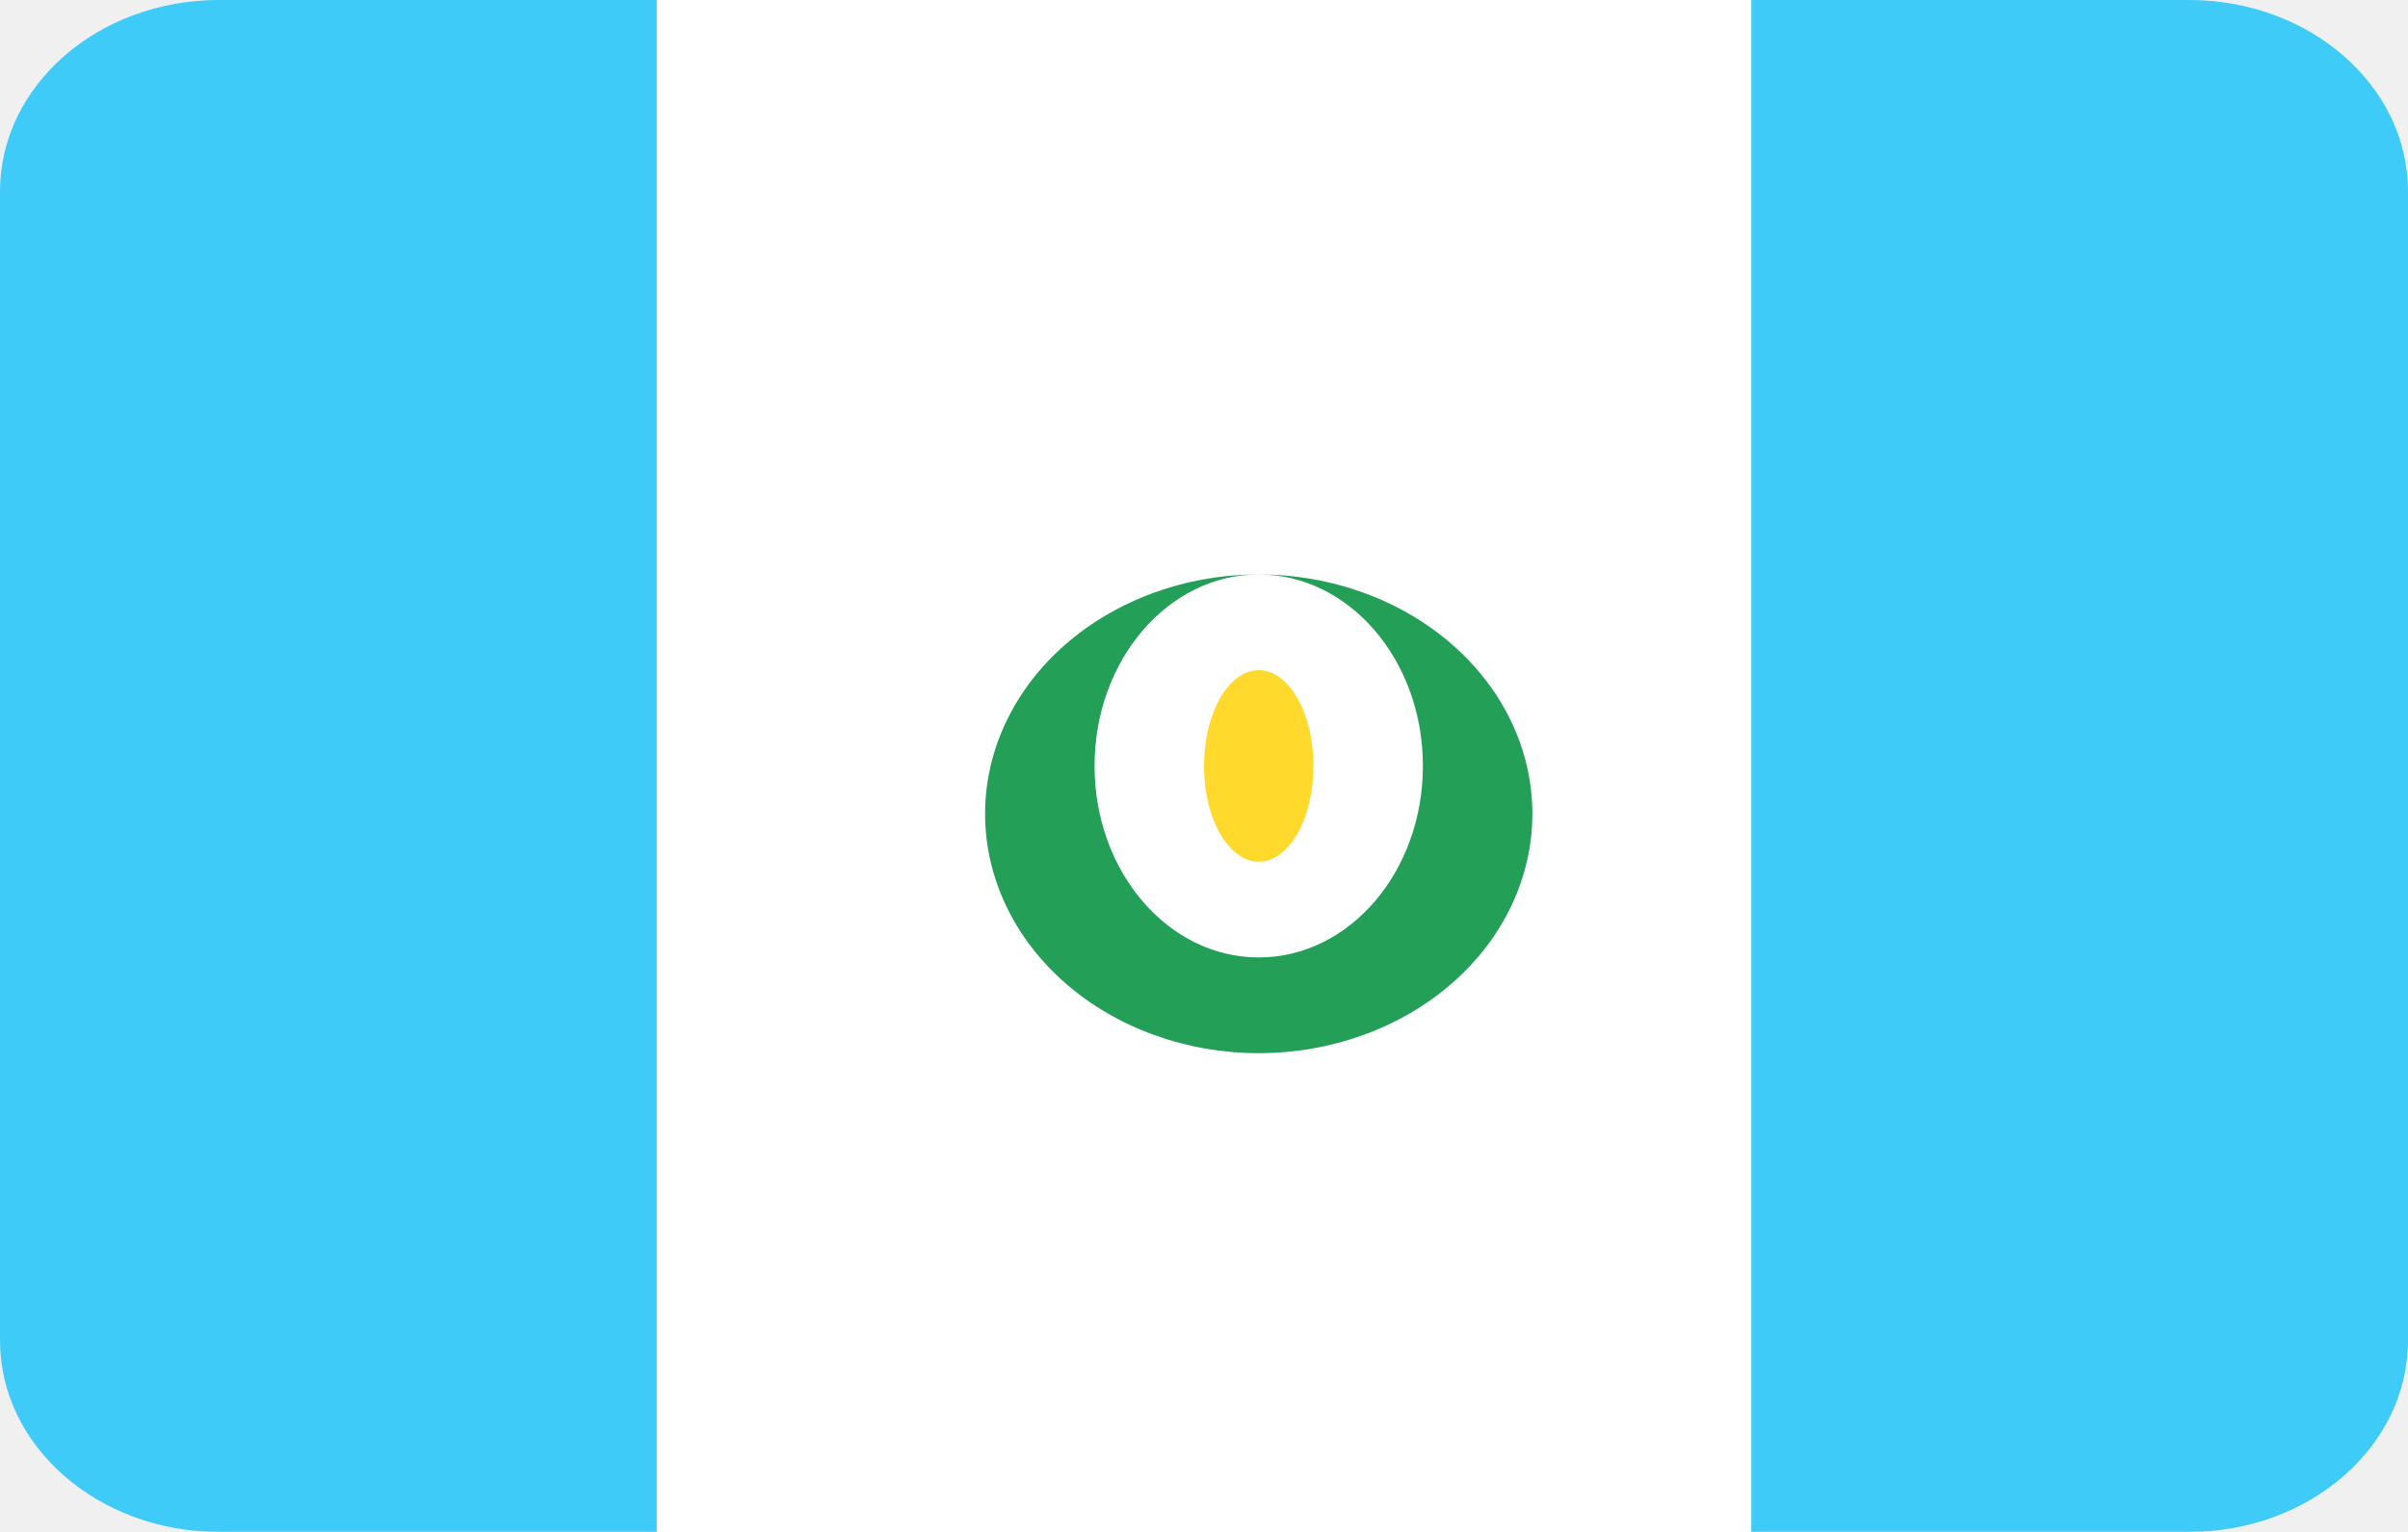
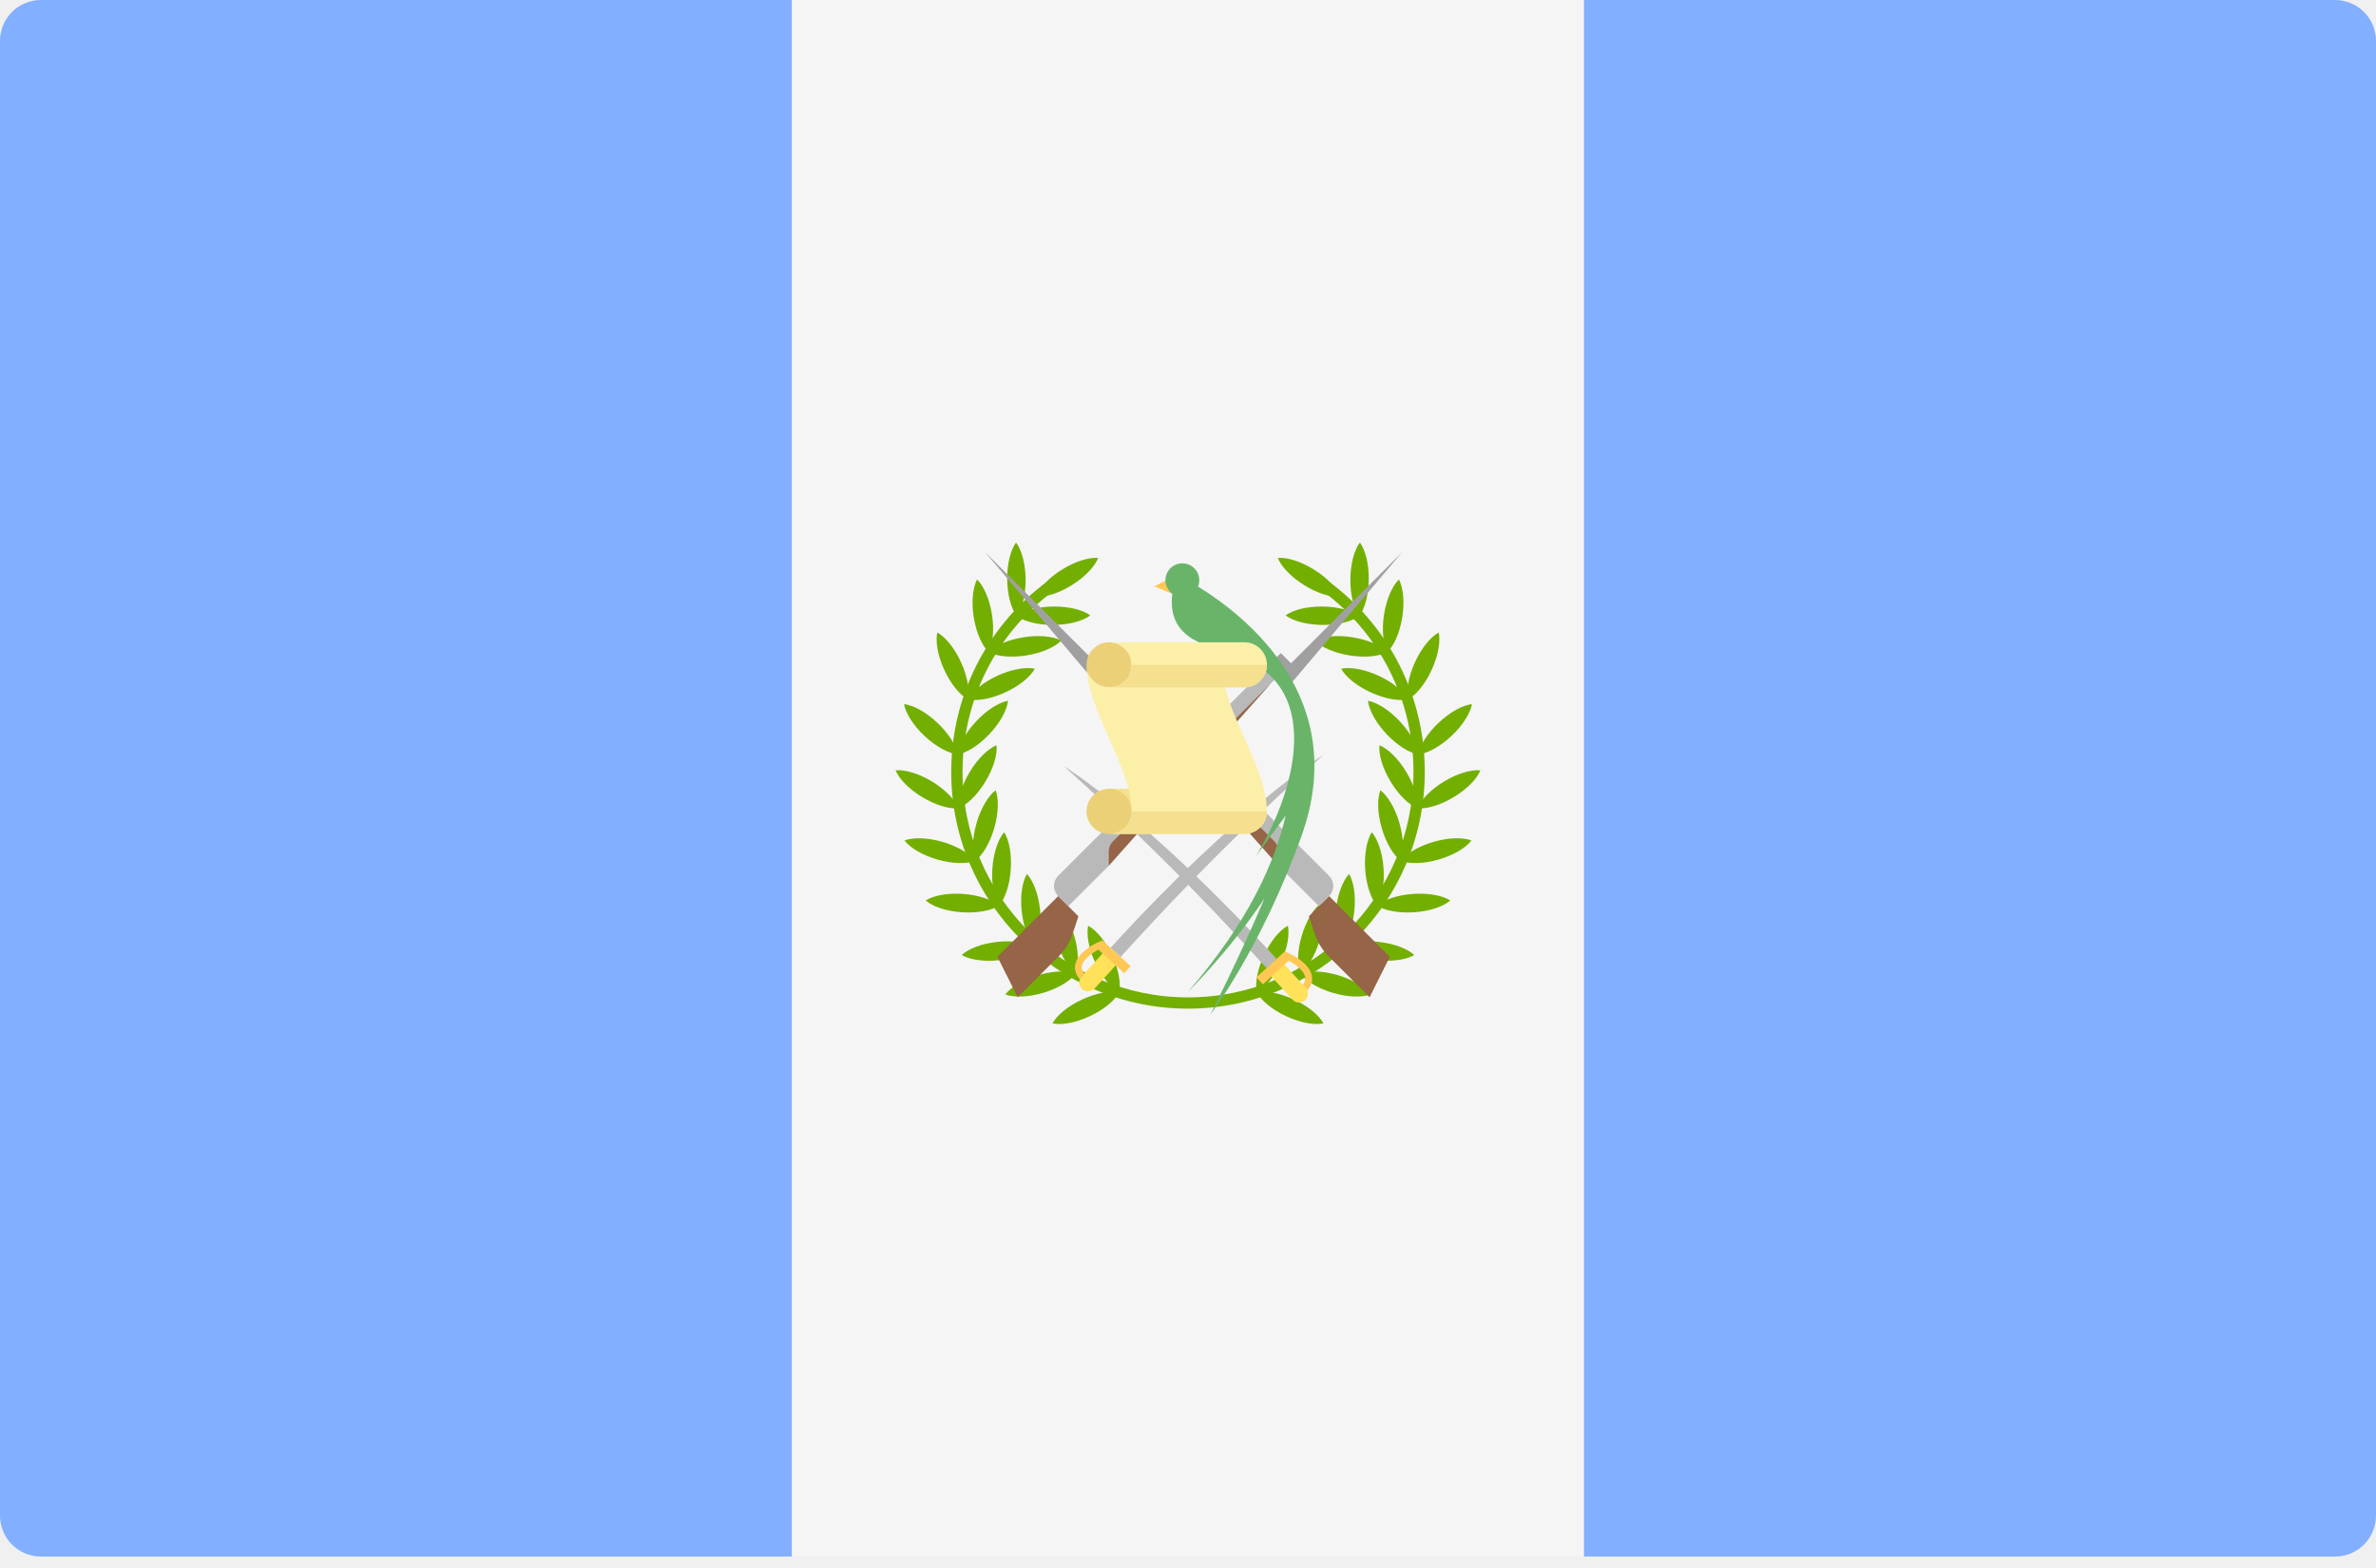
- <svg xmlns="http://www.w3.org/2000/svg" width="55" height="35" viewBox="0 0 55 35" fill="none">
-   <mask id="mask0_315_710" style="mask-type:luminance" maskUnits="userSpaceOnUse" x="0" y="0" width="55" height="35">
-     <path d="M0 0H55V35H0V0Z" fill="white" />
-   </mask>
-   <g mask="url(#mask0_315_710)">
-     <mask id="mask1_315_710" style="mask-type:luminance" maskUnits="userSpaceOnUse" x="0" y="0" width="55" height="35">
-       <path d="M50 0H5C2.239 0 0 1.959 0 4.375V30.625C0 33.041 2.239 35 5 35H50C52.761 35 55 33.041 55 30.625V4.375C55 1.959 52.761 0 50 0Z" fill="white" />
-     </mask>
-     <g mask="url(#mask1_315_710)">
-       <path d="M50 0H5C2.239 0 0 1.959 0 4.375V30.625C0 33.041 2.239 35 5 35H50C52.761 35 55 33.041 55 30.625V4.375C55 1.959 52.761 0 50 0Z" fill="white" />
-       <path d="M40 0H55V35H40V0ZM0 0H15V35H0V0Z" fill="#3ECBF8" />
-       <path d="M28.75 19.688C29.44 19.688 30 18.707 30 17.5C30 16.293 29.44 15.312 28.75 15.312C28.06 15.312 27.5 16.293 27.5 17.5C27.5 18.707 28.06 19.688 28.75 19.688Z" fill="#FFDA2C" />
-       <path fill-rule="evenodd" clip-rule="evenodd" d="M35 18.594C35 17.143 34.342 15.752 33.169 14.727C31.997 13.701 30.408 13.125 28.75 13.125C27.092 13.125 25.503 13.701 24.331 14.727C23.159 15.752 22.5 17.143 22.5 18.594C22.5 20.044 23.159 21.435 24.331 22.461C25.503 23.486 27.092 24.062 28.75 24.062C30.408 24.062 31.997 23.486 33.169 22.461C34.342 21.435 35 20.044 35 18.594ZM28.75 21.875C30.82 21.875 32.5 19.917 32.5 17.5C32.5 15.083 30.82 13.125 28.75 13.125C26.68 13.125 25 15.083 25 17.5C25 19.917 26.68 21.875 28.75 21.875Z" fill="#249F58" />
-     </g>
-   </g>
+ <svg xmlns="http://www.w3.org/2000/svg" width="50" height="33" viewBox="0 0 50 33" fill="none">
+   <path d="M16.667 32.759H0.862C0.386 32.759 0 32.373 0 31.897V0.862C0 0.386 0.386 0 0.862 0H16.667V32.759Z" fill="#82AFFF" />
+   <path d="M33.334 0H16.667V32.759H33.334V0Z" fill="#F5F5F5" />
+   <path d="M49.138 32.759H33.333V0H49.138C49.614 0 50 0.386 50 0.862V31.896C50 32.373 49.614 32.759 49.138 32.759Z" fill="#82AFFF" />
+   <path d="M24.782 12.093L24.288 12.341L24.743 12.528L24.782 12.093Z" fill="#FFC855" />
+   <path d="M25 21.228C22.252 21.228 20.017 18.993 20.017 16.246C20.017 14.539 20.876 12.97 22.315 12.048L22.443 12.247C21.073 13.126 20.255 14.62 20.255 16.246C20.255 18.862 22.383 20.991 25 20.991L25 21.228Z" fill="#73AF00" />
+   <path d="M22.148 21.539C22.338 21.578 22.631 21.528 22.931 21.388C23.232 21.248 23.459 21.056 23.552 20.885C23.362 20.847 23.069 20.897 22.768 21.037C22.467 21.177 22.241 21.369 22.148 21.539Z" fill="#73AF00" />
+   <path d="M23.552 20.885C23.591 20.696 23.541 20.403 23.401 20.102C23.261 19.801 23.069 19.574 22.898 19.482C22.86 19.672 22.91 19.965 23.05 20.265C23.19 20.566 23.382 20.793 23.552 20.885Z" fill="#73AF00" />
+   <path d="M21.155 20.93C21.338 20.996 21.635 20.989 21.953 20.895C22.271 20.801 22.523 20.644 22.64 20.489C22.458 20.423 22.161 20.43 21.843 20.524C21.524 20.618 21.272 20.775 21.155 20.93Z" fill="#73AF00" />
+   <path d="M22.64 20.489C22.706 20.307 22.7 20.01 22.605 19.692C22.511 19.373 22.354 19.121 22.199 19.005C22.133 19.187 22.14 19.484 22.234 19.802C22.329 20.12 22.485 20.373 22.64 20.489Z" fill="#73AF00" />
+   <path d="M20.237 20.099C20.404 20.197 20.698 20.244 21.028 20.208C21.358 20.172 21.634 20.064 21.777 19.932C21.609 19.834 21.316 19.787 20.986 19.823C20.656 19.859 20.38 19.968 20.237 20.099Z" fill="#73AF00" />
+   <path d="M21.777 19.932C21.875 19.765 21.922 19.471 21.886 19.141C21.85 18.811 21.741 18.535 21.61 18.393C21.512 18.56 21.465 18.853 21.501 19.183C21.537 19.513 21.645 19.79 21.777 19.932Z" fill="#73AF00" />
+   <path d="M19.479 18.952C19.626 19.078 19.906 19.176 20.237 19.199C20.568 19.222 20.86 19.164 21.023 19.06C20.876 18.934 20.595 18.836 20.264 18.813C19.933 18.79 19.642 18.848 19.479 18.952Z" fill="#73AF00" />
+   <path d="M21.023 19.06C21.149 18.913 21.247 18.632 21.27 18.301C21.293 17.97 21.235 17.678 21.131 17.515C21.005 17.662 20.907 17.943 20.884 18.274C20.86 18.605 20.919 18.896 21.023 19.06Z" fill="#73AF00" />
+   <path d="M19.034 17.688C19.151 17.842 19.405 17.997 19.724 18.089C20.043 18.181 20.34 18.186 20.521 18.118C20.404 17.964 20.15 17.809 19.831 17.717C19.513 17.625 19.215 17.62 19.034 17.688Z" fill="#73AF00" />
+   <path d="M20.521 18.119C20.675 18.001 20.83 17.747 20.923 17.429C21.015 17.11 21.019 16.813 20.952 16.631C20.798 16.749 20.643 17.002 20.551 17.321C20.459 17.64 20.454 17.937 20.521 18.119Z" fill="#73AF00" />
+   <path d="M18.846 16.212C18.92 16.391 19.125 16.606 19.409 16.777C19.694 16.948 19.979 17.029 20.172 17.011C20.098 16.832 19.893 16.617 19.609 16.445C19.325 16.274 19.038 16.194 18.846 16.212Z" fill="#73AF00" />
+   <path d="M20.172 17.011C20.352 16.937 20.566 16.732 20.738 16.447C20.909 16.163 20.99 15.877 20.971 15.684C20.792 15.758 20.577 15.963 20.406 16.248C20.235 16.532 20.154 16.818 20.172 17.011Z" fill="#73AF00" />
+   <path d="M19.024 14.819C19.059 15.009 19.214 15.262 19.456 15.49C19.698 15.717 19.961 15.855 20.154 15.878C20.119 15.687 19.963 15.434 19.721 15.207C19.479 14.98 19.216 14.841 19.024 14.819Z" fill="#73AF00" />
+   <path d="M20.154 15.878C20.344 15.843 20.597 15.688 20.824 15.446C21.052 15.204 21.19 14.941 21.213 14.748C21.022 14.783 20.769 14.939 20.542 15.181C20.315 15.423 20.176 15.686 20.154 15.878Z" fill="#73AF00" />
+   <path d="M19.724 13.311C19.684 13.501 19.732 13.794 19.87 14.096C20.009 14.398 20.199 14.625 20.369 14.719C20.409 14.53 20.361 14.236 20.222 13.935C20.084 13.633 19.893 13.405 19.724 13.311Z" fill="#73AF00" />
+   <path d="M20.369 14.719C20.558 14.759 20.852 14.711 21.154 14.572C21.455 14.434 21.683 14.243 21.777 14.074C21.587 14.034 21.294 14.082 20.992 14.22C20.691 14.359 20.462 14.549 20.369 14.719Z" fill="#73AF00" />
+   <path d="M20.561 12.195C20.472 12.367 20.439 12.662 20.491 12.99C20.544 13.318 20.666 13.588 20.804 13.724C20.893 13.552 20.926 13.257 20.874 12.929C20.822 12.601 20.699 12.331 20.561 12.195Z" fill="#73AF00" />
+   <path d="M20.804 13.724C20.976 13.814 21.271 13.846 21.599 13.794C21.927 13.742 22.197 13.62 22.333 13.481C22.161 13.392 21.866 13.36 21.538 13.412C21.21 13.464 20.939 13.586 20.804 13.724Z" fill="#73AF00" />
+   <path d="M21.381 11.418C21.268 11.575 21.192 11.862 21.195 12.194C21.199 12.526 21.28 12.811 21.397 12.966C21.51 12.809 21.586 12.522 21.583 12.19C21.579 11.858 21.498 11.572 21.381 11.418Z" fill="#73AF00" />
+   <path d="M21.397 12.966C21.554 13.08 21.841 13.155 22.173 13.152C22.505 13.149 22.791 13.068 22.945 12.951C22.788 12.837 22.501 12.762 22.169 12.765C21.837 12.768 21.552 12.85 21.397 12.966Z" fill="#73AF00" />
+   <path d="M21.795 12.559C21.988 12.575 22.273 12.49 22.555 12.315C22.837 12.139 23.039 11.922 23.11 11.742C22.917 11.726 22.632 11.811 22.35 11.986C22.069 12.161 21.866 12.379 21.795 12.559Z" fill="#73AF00" />
+   <path d="M25 21.228V20.991C27.616 20.991 29.745 18.862 29.745 16.245C29.745 14.62 28.927 13.125 27.557 12.247L27.685 12.047C29.124 12.969 29.983 14.539 29.983 16.245C29.983 18.993 27.747 21.228 25 21.228Z" fill="#73AF00" />
+   <path d="M27.851 21.539C27.662 21.578 27.369 21.528 27.068 21.388C26.767 21.248 26.54 21.056 26.448 20.885C26.638 20.847 26.93 20.897 27.231 21.037C27.532 21.177 27.759 21.369 27.851 21.539Z" fill="#73AF00" />
+   <path d="M26.448 20.885C26.409 20.696 26.459 20.403 26.6 20.102C26.74 19.801 26.932 19.574 27.102 19.482C27.141 19.672 27.091 19.965 26.951 20.265C26.81 20.566 26.618 20.793 26.448 20.885Z" fill="#73AF00" />
+   <path d="M28.844 20.93C28.662 20.996 28.365 20.989 28.047 20.895C27.729 20.801 27.477 20.644 27.36 20.489C27.542 20.423 27.839 20.43 28.157 20.524C28.475 20.618 28.728 20.775 28.844 20.93Z" fill="#73AF00" />
+   <path d="M27.36 20.489C27.294 20.307 27.3 20.01 27.394 19.692C27.489 19.373 27.646 19.121 27.8 19.005C27.867 19.187 27.86 19.484 27.766 19.802C27.671 20.12 27.515 20.373 27.36 20.489Z" fill="#73AF00" />
+   <path d="M29.762 20.099C29.595 20.197 29.302 20.244 28.972 20.208C28.642 20.172 28.365 20.064 28.223 19.932C28.39 19.834 28.683 19.787 29.013 19.823C29.343 19.859 29.62 19.968 29.762 20.099Z" fill="#73AF00" />
+   <path d="M28.223 19.932C28.125 19.765 28.078 19.471 28.114 19.141C28.15 18.811 28.259 18.535 28.39 18.393C28.488 18.56 28.535 18.853 28.499 19.183C28.463 19.513 28.354 19.79 28.223 19.932Z" fill="#73AF00" />
+   <path d="M30.521 18.952C30.374 19.078 30.094 19.176 29.763 19.199C29.432 19.222 29.14 19.164 28.977 19.06C29.124 18.934 29.405 18.836 29.736 18.813C30.067 18.79 30.358 18.848 30.521 18.952Z" fill="#73AF00" />
+   <path d="M28.976 19.06C28.851 18.913 28.752 18.632 28.729 18.301C28.706 17.97 28.764 17.678 28.868 17.515C28.994 17.662 29.092 17.943 29.115 18.274C29.139 18.605 29.081 18.896 28.976 19.06Z" fill="#73AF00" />
+   <path d="M30.966 17.688C30.848 17.842 30.595 17.997 30.276 18.089C29.957 18.181 29.66 18.186 29.479 18.118C29.596 17.964 29.849 17.809 30.168 17.717C30.487 17.625 30.784 17.62 30.966 17.688Z" fill="#73AF00" />
+   <path d="M29.479 18.119C29.325 18.001 29.17 17.747 29.077 17.429C28.985 17.11 28.98 16.813 29.048 16.631C29.202 16.749 29.357 17.002 29.449 17.321C29.541 17.64 29.546 17.937 29.479 18.119Z" fill="#73AF00" />
+   <path d="M31.154 16.212C31.08 16.391 30.875 16.606 30.59 16.777C30.306 16.948 30.02 17.029 29.827 17.011C29.901 16.832 30.107 16.617 30.391 16.445C30.675 16.274 30.961 16.194 31.154 16.212Z" fill="#73AF00" />
+   <path d="M29.827 17.011C29.648 16.937 29.433 16.732 29.262 16.447C29.091 16.163 29.01 15.877 29.029 15.684C29.208 15.758 29.423 15.963 29.594 16.248C29.765 16.532 29.846 16.818 29.827 17.011Z" fill="#73AF00" />
+   <path d="M30.976 14.819C30.941 15.009 30.785 15.262 30.543 15.49C30.301 15.717 30.038 15.855 29.846 15.878C29.881 15.687 30.036 15.434 30.278 15.207C30.52 14.98 30.783 14.841 30.976 14.819Z" fill="#73AF00" />
+   <path d="M29.846 15.878C29.655 15.843 29.402 15.688 29.175 15.446C28.948 15.204 28.809 14.941 28.787 14.748C28.977 14.783 29.23 14.939 29.457 15.181C29.685 15.423 29.823 15.686 29.846 15.878Z" fill="#73AF00" />
+   <path d="M30.276 13.311C30.316 13.501 30.267 13.794 30.129 14.096C29.991 14.398 29.8 14.625 29.631 14.719C29.591 14.53 29.639 14.236 29.777 13.935C29.916 13.633 30.106 13.405 30.276 13.311Z" fill="#73AF00" />
+   <path d="M29.631 14.719C29.441 14.759 29.148 14.711 28.846 14.572C28.544 14.434 28.316 14.243 28.223 14.074C28.412 14.034 28.706 14.082 29.007 14.22C29.309 14.359 29.537 14.549 29.631 14.719Z" fill="#73AF00" />
+   <path d="M29.439 12.195C29.528 12.367 29.561 12.662 29.509 12.99C29.457 13.318 29.334 13.588 29.196 13.724C29.107 13.552 29.074 13.257 29.126 12.929C29.178 12.601 29.301 12.331 29.439 12.195Z" fill="#73AF00" />
+   <path d="M29.196 13.724C29.024 13.814 28.728 13.846 28.401 13.794C28.073 13.742 27.802 13.62 27.666 13.481C27.838 13.392 28.134 13.36 28.461 13.412C28.789 13.464 29.06 13.586 29.196 13.724Z" fill="#73AF00" />
+   <path d="M28.618 11.418C28.731 11.575 28.807 11.862 28.804 12.194C28.801 12.526 28.719 12.811 28.603 12.966C28.489 12.809 28.413 12.522 28.417 12.19C28.42 11.858 28.501 11.572 28.618 11.418Z" fill="#73AF00" />
+   <path d="M28.603 12.966C28.446 13.08 28.159 13.155 27.827 13.152C27.495 13.149 27.209 13.068 27.054 12.951C27.211 12.837 27.498 12.762 27.831 12.765C28.162 12.768 28.448 12.85 28.603 12.966Z" fill="#73AF00" />
+   <path d="M28.204 12.559C28.011 12.575 27.727 12.49 27.445 12.315C27.163 12.139 26.961 11.922 26.889 11.742C27.082 11.726 27.367 11.811 27.649 11.986C27.931 12.161 28.133 12.379 28.204 12.559Z" fill="#73AF00" />
+   <path d="M22.28 20.125L21.416 20.988L20.99 20.137L22.268 18.859L22.694 19.285L22.571 19.654C22.512 19.831 22.412 19.992 22.28 20.125Z" fill="#966446" />
+   <path d="M26.953 13.748L22.268 18.433C22.15 18.55 22.15 18.741 22.268 18.859L22.481 19.072L23.333 18.22L26.74 14.387L27.166 13.961L26.953 13.748Z" fill="#B9B9B9" />
+   <path d="M23.421 17.706C23.364 17.762 23.332 17.839 23.332 17.919V18.22L26.74 14.387L23.421 17.706Z" fill="#966446" />
+   <path d="M27.166 13.961L26.953 13.748L26.74 13.961L26.953 14.174L27.166 14.387L29.508 11.619L27.166 13.961Z" fill="#A0A0A0" />
+   <path d="M27.958 20.125L28.821 20.988L29.247 20.137L27.969 18.859L27.544 19.285L27.667 19.654C27.726 19.831 27.825 19.992 27.958 20.125Z" fill="#966446" />
+   <path d="M23.285 13.748L27.969 18.433C28.087 18.55 28.087 18.741 27.969 18.859L27.756 19.072L26.904 18.22L23.497 14.387L23.072 13.961L23.285 13.748Z" fill="#B9B9B9" />
+   <path d="M26.817 17.706C26.873 17.762 26.905 17.839 26.905 17.919V18.22L23.498 14.387L26.817 17.706Z" fill="#966446" />
+   <path d="M23.072 13.961L23.285 13.748L23.497 13.961L23.285 14.174L23.072 14.387L20.729 11.619L23.072 13.961Z" fill="#A0A0A0" />
+   <path d="M23.371 19.947L23.582 20.14C24.354 19.294 25.705 17.812 27.847 15.889C27.847 15.889 26.073 16.985 23.371 19.947Z" fill="#B9B9B9" />
+   <path d="M22.772 20.816C22.696 20.747 22.69 20.629 22.76 20.553L23.213 20.056C23.282 19.98 23.4 19.975 23.476 20.044C23.552 20.113 23.558 20.231 23.488 20.307L23.035 20.804C22.965 20.88 22.848 20.886 22.772 20.816Z" fill="#FFE15A" />
+   <path d="M23.198 19.791L23.076 19.846C22.966 19.9 22.679 20.063 22.629 20.294C22.606 20.404 22.639 20.511 22.724 20.612C22.732 20.591 22.743 20.571 22.759 20.554L22.817 20.491C22.778 20.435 22.758 20.38 22.769 20.325C22.8 20.18 22.994 20.05 23.115 19.986L23.658 20.482L23.794 20.334L23.198 19.791Z" fill="#FFC855" />
+   <path d="M26.865 20.182L26.653 20.375C25.881 19.528 24.53 18.047 22.388 16.124C22.388 16.124 24.162 17.219 26.865 20.182Z" fill="#B9B9B9" />
+   <path d="M27.463 21.051C27.539 20.981 27.544 20.864 27.475 20.788L27.022 20.29C26.952 20.214 26.835 20.209 26.759 20.278C26.683 20.348 26.677 20.465 26.747 20.541L27.2 21.039C27.269 21.115 27.387 21.12 27.463 21.051Z" fill="#FFE15A" />
+   <path d="M27.036 20.025L27.159 20.08C27.268 20.134 27.556 20.297 27.605 20.529C27.629 20.638 27.596 20.745 27.51 20.846C27.502 20.826 27.491 20.805 27.475 20.788L27.418 20.725C27.456 20.669 27.477 20.614 27.465 20.559C27.434 20.414 27.241 20.285 27.119 20.22L26.576 20.716L26.441 20.568L27.036 20.025Z" fill="#FFC855" />
+   <path d="M25.211 12.345C25.228 12.304 25.237 12.259 25.237 12.212C25.237 12.015 25.078 11.856 24.881 11.856C24.685 11.856 24.525 12.015 24.525 12.212C24.525 12.329 24.583 12.432 24.67 12.497C24.541 13.531 25.561 13.61 25.949 13.754C26.538 13.973 27.277 14.417 27.231 15.657C27.186 16.862 26.424 18.025 26.424 18.025L27.056 17.165C26.825 18.144 26.285 19.39 25 20.872C25 20.872 25.878 20.013 26.611 18.905C26.072 20.174 25.474 21.347 25.474 21.347C25.474 21.347 26.532 19.973 27.388 17.595C28.424 14.713 26.243 12.981 25.211 12.345Z" fill="#69B469" />
+   <path d="M24.289 16.601H23.34V17.076H24.289V16.601Z" fill="#F4E08F" />
+   <path d="M23.339 17.55C23.601 17.55 23.814 17.338 23.814 17.076C23.814 16.814 23.601 16.601 23.339 16.601C23.077 16.601 22.864 16.814 22.864 17.076C22.864 17.338 23.077 17.55 23.339 17.55Z" fill="#ECD077" />
+   <path d="M23.34 14.466C23.602 14.466 23.814 14.254 23.814 13.992C23.814 13.73 23.602 13.517 23.34 13.517C23.077 13.517 22.865 13.73 22.865 13.992C22.865 14.254 23.077 14.466 23.34 14.466Z" fill="#ECD077" />
+   <path d="M26.186 14.466C26.448 14.466 26.661 14.254 26.661 13.991C26.661 13.729 26.448 13.517 26.186 13.517H23.339C23.601 13.517 23.814 13.729 23.814 13.991C23.814 14.254 23.601 14.466 23.339 14.466C23.077 14.466 22.864 14.254 22.864 13.991C22.864 14.788 23.531 15.751 23.746 16.601C23.746 16.601 23.814 16.814 23.814 17.076C23.814 17.338 23.601 17.551 23.339 17.551H26.186C26.448 17.551 26.661 17.338 26.661 17.076C26.661 16.279 25.994 15.316 25.779 14.466H26.186Z" fill="#FCF0A8" />
+   <path d="M23.815 13.992C23.815 14.254 23.602 14.466 23.34 14.466H26.187C26.449 14.466 26.662 14.254 26.662 13.992H23.815Z" fill="#F4E08F" />
+   <path d="M23.814 17.076C23.814 17.338 23.602 17.55 23.339 17.55H26.187C26.449 17.55 26.661 17.338 26.661 17.076H23.814Z" fill="#F4E08F" />
</svg>
